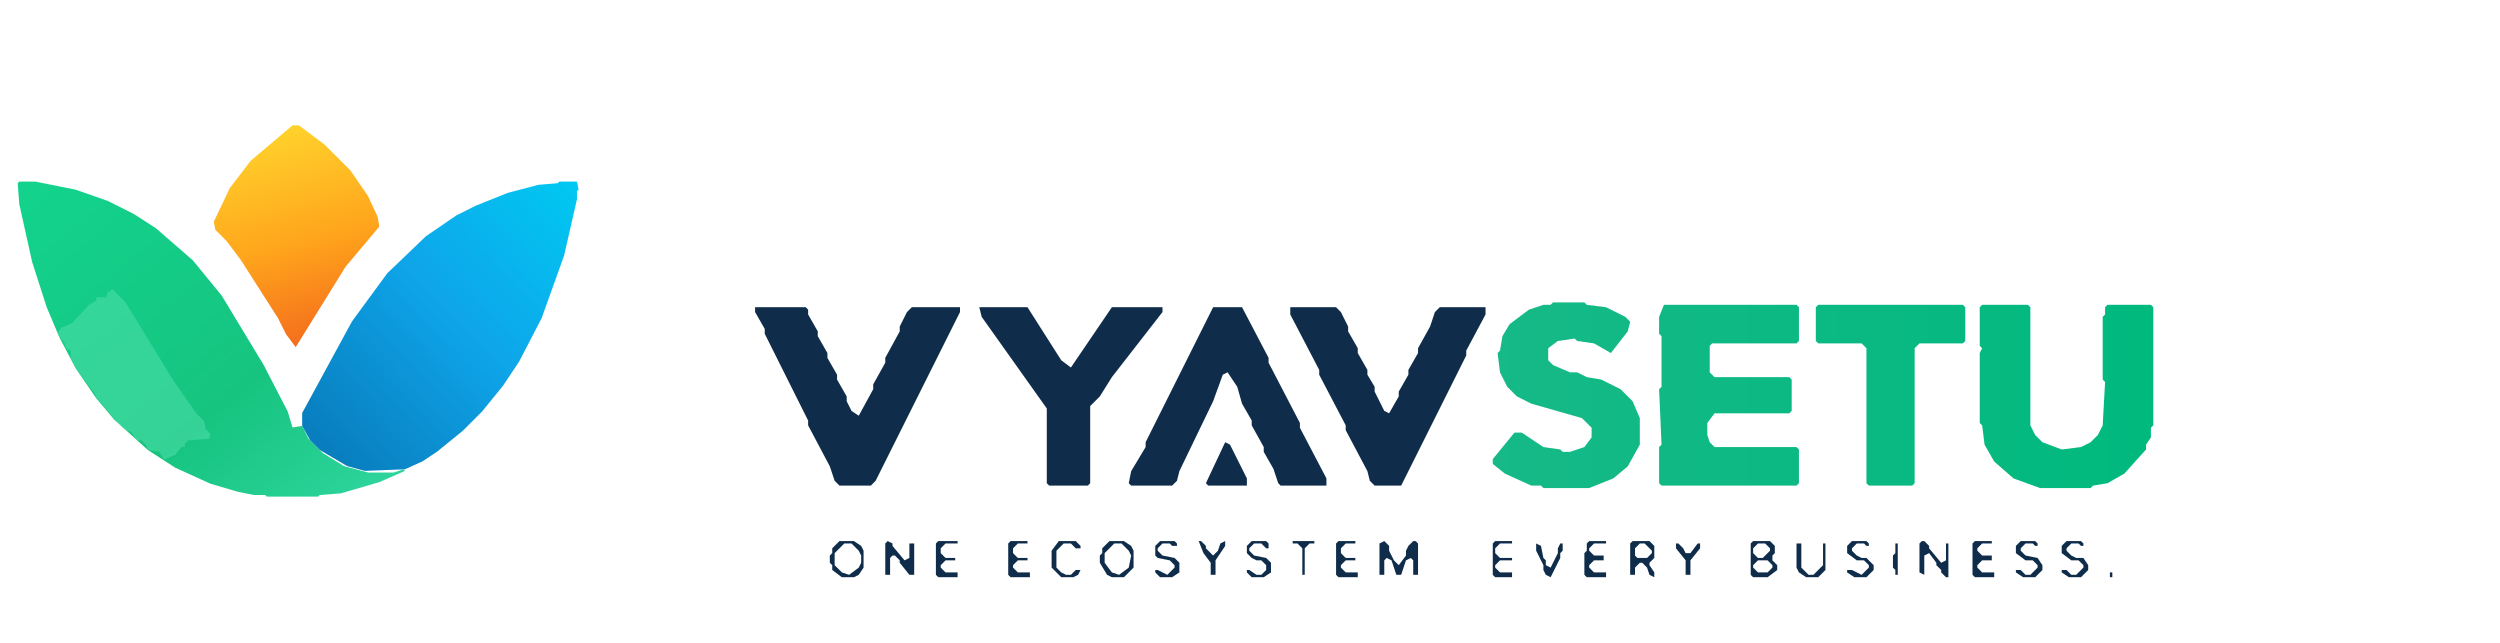
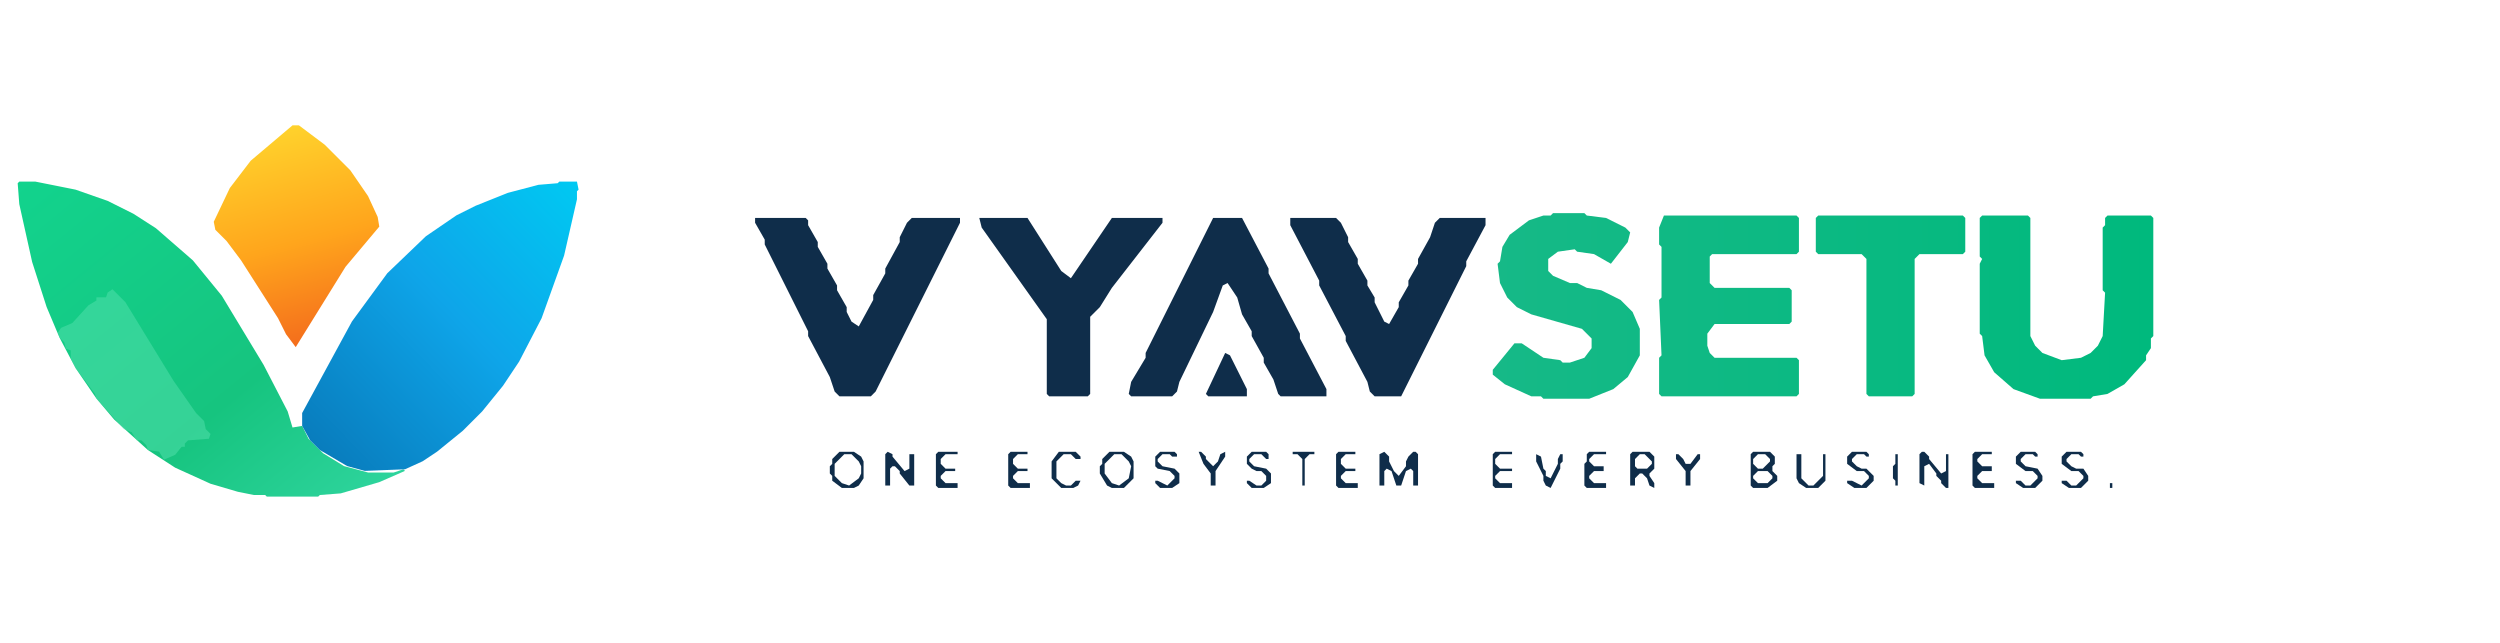
<svg xmlns="http://www.w3.org/2000/svg" width="1400" height="360" viewBox="0 0 1400 360" role="img" aria-labelledby="title desc">
  <defs>
    <linearGradient id="leafGreen" x1="0" y1="0" x2="1" y2="1">
      <stop stop-color="#12D38D" />
      <stop offset=".62" stop-color="#16C47F" />
      <stop offset="1" stop-color="#31D6A0" />
    </linearGradient>
    <linearGradient id="leafBlue" x1="1" y1="0" x2="0" y2="1">
      <stop stop-color="#00C9F2" />
      <stop offset=".45" stop-color="#0EA5E9" />
      <stop offset="1" stop-color="#0877B7" />
    </linearGradient>
    <linearGradient id="petalOrange" x1=".3" y1="0" x2=".5" y2="1">
      <stop stop-color="#FFD52D" />
      <stop offset=".55" stop-color="#FFA51C" />
      <stop offset="1" stop-color="#F46D1C" />
    </linearGradient>
    <linearGradient id="wordGreen" x1="0" y1="0" x2="1" y2="0">
      <stop stop-color="#16B987" />
      <stop offset="1" stop-color="#00B97D" />
    </linearGradient>
  </defs>
  <g transform="translate(-180 45) scale(.9)">
    <path d="M211,64 212,77 220,113 229,141 237,160 247,179 260,198 271,211 292,230 309,241 331,251 348,256 358,258 365,258 366,259 398,259 399,258 412,257 436,250 452,243 451,242 445,244 429,244 414,240 401,232 392,223 388,215 382,216 379,206 364,177 338,134 320,112 297,92 283,83 267,75 247,68 222,63 212,63Z" fill="url(#leafGreen)" />
    <path d="M270,130 267,132 266,135 260,135 260,137 255,140 245,151 238,154 236,157 237,160 240,163 241,167 244,168 244,173 247,179 259,195 260,198 277,217 282,219 285,224 288,224 291,227 292,230 299,231 302,236 309,233 313,228 315,228 315,226 317,224 330,223 331,220 328,217 327,212 322,207 308,187 278,138Z" fill="#58E2AF" opacity=".48" />
    <path d="M559,63 548,63 547,64 535,65 516,70 496,78 484,84 465,97 441,120 419,150 388,207 388,215 393,224 399,230 416,240 427,243 452,242 463,237 472,231 488,218 500,206 513,190 523,175 537,148 551,109 559,74 559,69 560,68Z" fill="url(#leafBlue)" />
    <path d="M386,28 382,28 356,50 343,67 333,88 334,93 341,100 350,112 373,148 378,158 384,166 415,116 436,91 435,85 429,72 418,56 402,40Z" fill="url(#petalOrange)" />
  </g>
-   <g transform="translate(300 -210) scale(1.35)">
+   <g transform="translate(300 -260) scale(1.35)">
    <path d="M286,339 278,356 279,357 295,357 295,354 288,340Z M313,283 313,286 325,309 325,311 336,332 336,334 345,351 346,355 348,357 359,357 386,303 386,301 394,286 394,283 375,283 373,285 371,291 366,300 366,302 362,309 362,311 358,318 358,320 354,327 352,326 348,318 348,316 345,311 345,309 341,302 341,300 337,293 337,291 334,285 332,283Z M281,283 253,339 253,341 247,351 246,356 247,357 264,357 266,355 267,351 281,322 285,311 287,310 291,316 293,323 297,330 297,332 302,341 302,343 306,350 308,356 309,357 328,357 328,354 317,333 317,331 304,306 304,304 293,283Z M184,283 185,287 212,325 212,356 213,357 229,357 230,356 230,324 234,320 239,312 260,285 260,283 239,283 222,308 218,305 204,283Z M91,283 91,285 95,292 95,294 113,330 113,332 122,349 124,355 126,357 139,357 141,355 176,285 176,283 156,283 154,285 151,291 151,293 145,304 145,306 140,315 140,317 134,328 131,326 129,322 129,320 125,313 125,311 121,304 121,302 117,295 117,293 113,286 113,284 112,283Z" fill="#0F2D4A" fill-rule="evenodd" />
    <path d="M600,282 599,283 599,299 600,300 599,302 599,331 600,332 601,340 605,347 613,354 624,358 645,358 646,357 652,356 659,352 668,342 668,340 670,337 670,333 671,332 671,283 670,282 652,282 651,283 651,286 650,287 650,313 651,314 650,332 648,336 645,339 641,341 633,342 625,339 622,336 620,332 620,283 619,282Z M532,282 531,283 531,297 532,298 550,298 552,300 552,356 553,357 571,357 572,356 572,300 574,298 592,298 593,297 593,283 592,282Z M468,282 466,287 466,294 467,295 467,316 466,317 467,340 466,341 466,356 467,357 523,357 524,356 524,342 523,341 489,341 487,339 486,336 486,331 489,327 520,327 521,326 521,313 520,312 489,312 487,310 487,299 488,298 523,298 524,297 524,283 523,282Z M422,281 421,282 418,282 412,284 404,290 401,295 400,301 399,302 400,310 403,316 407,320 413,323 434,329 438,333 438,337 435,341 429,343 426,343 425,342 418,341 409,335 406,335 397,346 397,348 402,352 413,357 417,357 418,358 437,358 447,354 453,349 458,340 458,329 455,322 450,317 442,313 436,312 432,310 429,310 422,307 420,305 420,300 424,297 431,296 432,297 439,298 446,302 453,293 454,289 452,287 444,283 436,282 435,281Z" fill="url(#wordGreen)" fill-rule="evenodd" />
    <path d="M653,393 653,395 654,395 654,393Z M564,381 564,385 563,386 563,391 564,392 564,394 565,394 565,381Z M523,381 523,391 524,393 527,395 532,395 535,392 535,381 534,381 534,390 530,394 528,394 525,391 525,381Z M473,381 473,383 477,388 477,394 479,394 479,388 483,383 483,381 482,381 479,385 477,385 476,383 474,381Z M415,381 415,384 418,390 418,392 419,394 421,395 425,387 425,385 426,384 426,381 425,381 424,383 424,385 421,391 419,390 419,388 418,387 417,382Z M635,380 633,382 633,385 637,388 640,388 642,390 642,391 639,394 637,394 635,392 633,392 633,393 636,395 641,395 644,392 644,390 642,387 639,387 637,386 635,384 635,383 637,381 640,381 641,382 642,382 642,381 641,380Z M616,380 614,382 614,385 618,388 621,388 623,390 623,391 620,394 618,394 616,392 614,392 614,393 617,395 622,395 625,392 625,390 623,387 618,386 616,384 616,383 618,381 621,381 622,382 623,382 623,381 622,380Z M597,380 596,381 596,394 597,395 605,395 605,393 600,393 598,391 598,390 600,388 604,388 604,386 600,386 598,384 598,383 600,381 604,381 604,380Z M575,380 574,381 574,393 576,394 576,386 578,385 581,389 581,390 583,392 583,393 585,395 586,395 586,381 585,381 585,388 583,389 578,383 578,382 576,380Z M546,380 544,382 544,385 548,388 551,388 553,390 553,391 550,394 546,392 544,392 544,393 547,395 552,395 555,392 555,390 552,387 550,387 548,386 546,384 546,383 548,381 551,381 552,382 553,382 553,381 552,380Z M505,380 504,381 504,394 505,395 511,395 515,392 515,390 513,388 513,386 514,385 514,382 512,380Z M505,390 507,388 511,388 513,390 513,391 511,393 507,393 505,391Z M507,381 510,381 512,383 512,384 509,387 507,387 505,385 505,383Z M455,380 454,381 454,394 456,394 456,391 458,389 459,389 461,391 462,394 464,395 464,393 462,390 462,389 464,387 464,382 462,380Z M458,381 460,381 463,384 463,385 461,387 457,387 456,386 456,383Z M437,380 436,381 436,384 435,385 435,394 436,395 444,395 444,393 439,393 437,391 437,390 439,388 443,388 443,386 439,386 437,384 437,383 439,381 444,381 444,380Z M398,380 397,381 397,394 398,395 405,395 405,393 400,393 398,391 398,390 400,388 405,388 405,387 400,387 398,385 398,383 400,381 405,381 405,380Z M350,381 350,394 352,394 352,388 353,387 355,388 357,394 359,394 361,388 363,387 364,388 364,394 366,394 366,381 365,380 364,380 362,382 361,384 361,386 358,390 356,388 354,384 354,382 352,380Z M333,380 332,381 332,394 333,395 341,395 341,393 336,393 334,391 334,390 336,388 340,388 340,387 336,387 334,385 334,383 336,381 340,381 340,380Z M314,380 314,381 316,381 318,383 318,394 319,394 319,383 321,381 323,381 323,380Z M297,380 295,382 295,385 297,387 299,388 301,388 303,390 303,392 301,394 299,394 296,392 295,392 295,393 297,395 302,395 305,393 305,389 303,387 298,386 296,384 296,383 298,381 301,381 303,383 304,383 304,381 303,380Z M275,380 277,385 280,389 280,394 282,394 282,388 286,382 286,380 284,381 283,384 281,386 278,383 278,382 276,380Z M259,380 257,382 257,386 258,387 263,388 265,390 265,391 262,394 258,392 257,392 257,393 259,395 264,395 267,393 267,389 265,387 260,386 258,384 258,383 260,381 263,381 264,382 266,382 266,381 265,380Z M238,380 235,383 235,385 234,386 234,389 237,394 239,395 244,395 248,391 248,384 247,382 244,380Z M240,381 243,381 246,384 247,386 246,391 242,394 239,393 236,389 236,385Z M217,380 214,384 214,391 218,395 223,395 225,394 226,392 224,392 222,394 220,394 218,393 216,391 216,384 219,381 222,381 224,383 226,383 226,382 224,380Z M197,380 196,381 196,394 197,395 205,395 205,393 200,393 198,391 198,390 200,388 204,388 204,387 200,387 198,385 198,383 200,381 204,381 204,380Z M167,380 166,381 166,394 167,395 175,395 175,393 170,393 168,391 168,390 170,388 174,388 174,387 170,387 168,385 168,383 170,381 175,381 175,380Z M146,380 145,381 145,394 147,394 147,387 148,386 149,386 151,388 151,389 155,394 157,394 157,381 155,381 155,387 153,388 148,382 148,381 146,380Z M126,380 123,383 123,385 122,386 122,389 123,390 123,392 127,395 132,395 134,394 136,391 136,384 135,382 132,380Z M128,381 131,381 134,384 135,386 135,389 134,391 130,394 127,393 124,390 124,385Z" fill="#0F2D4A" fill-rule="evenodd" />
  </g>
</svg>
